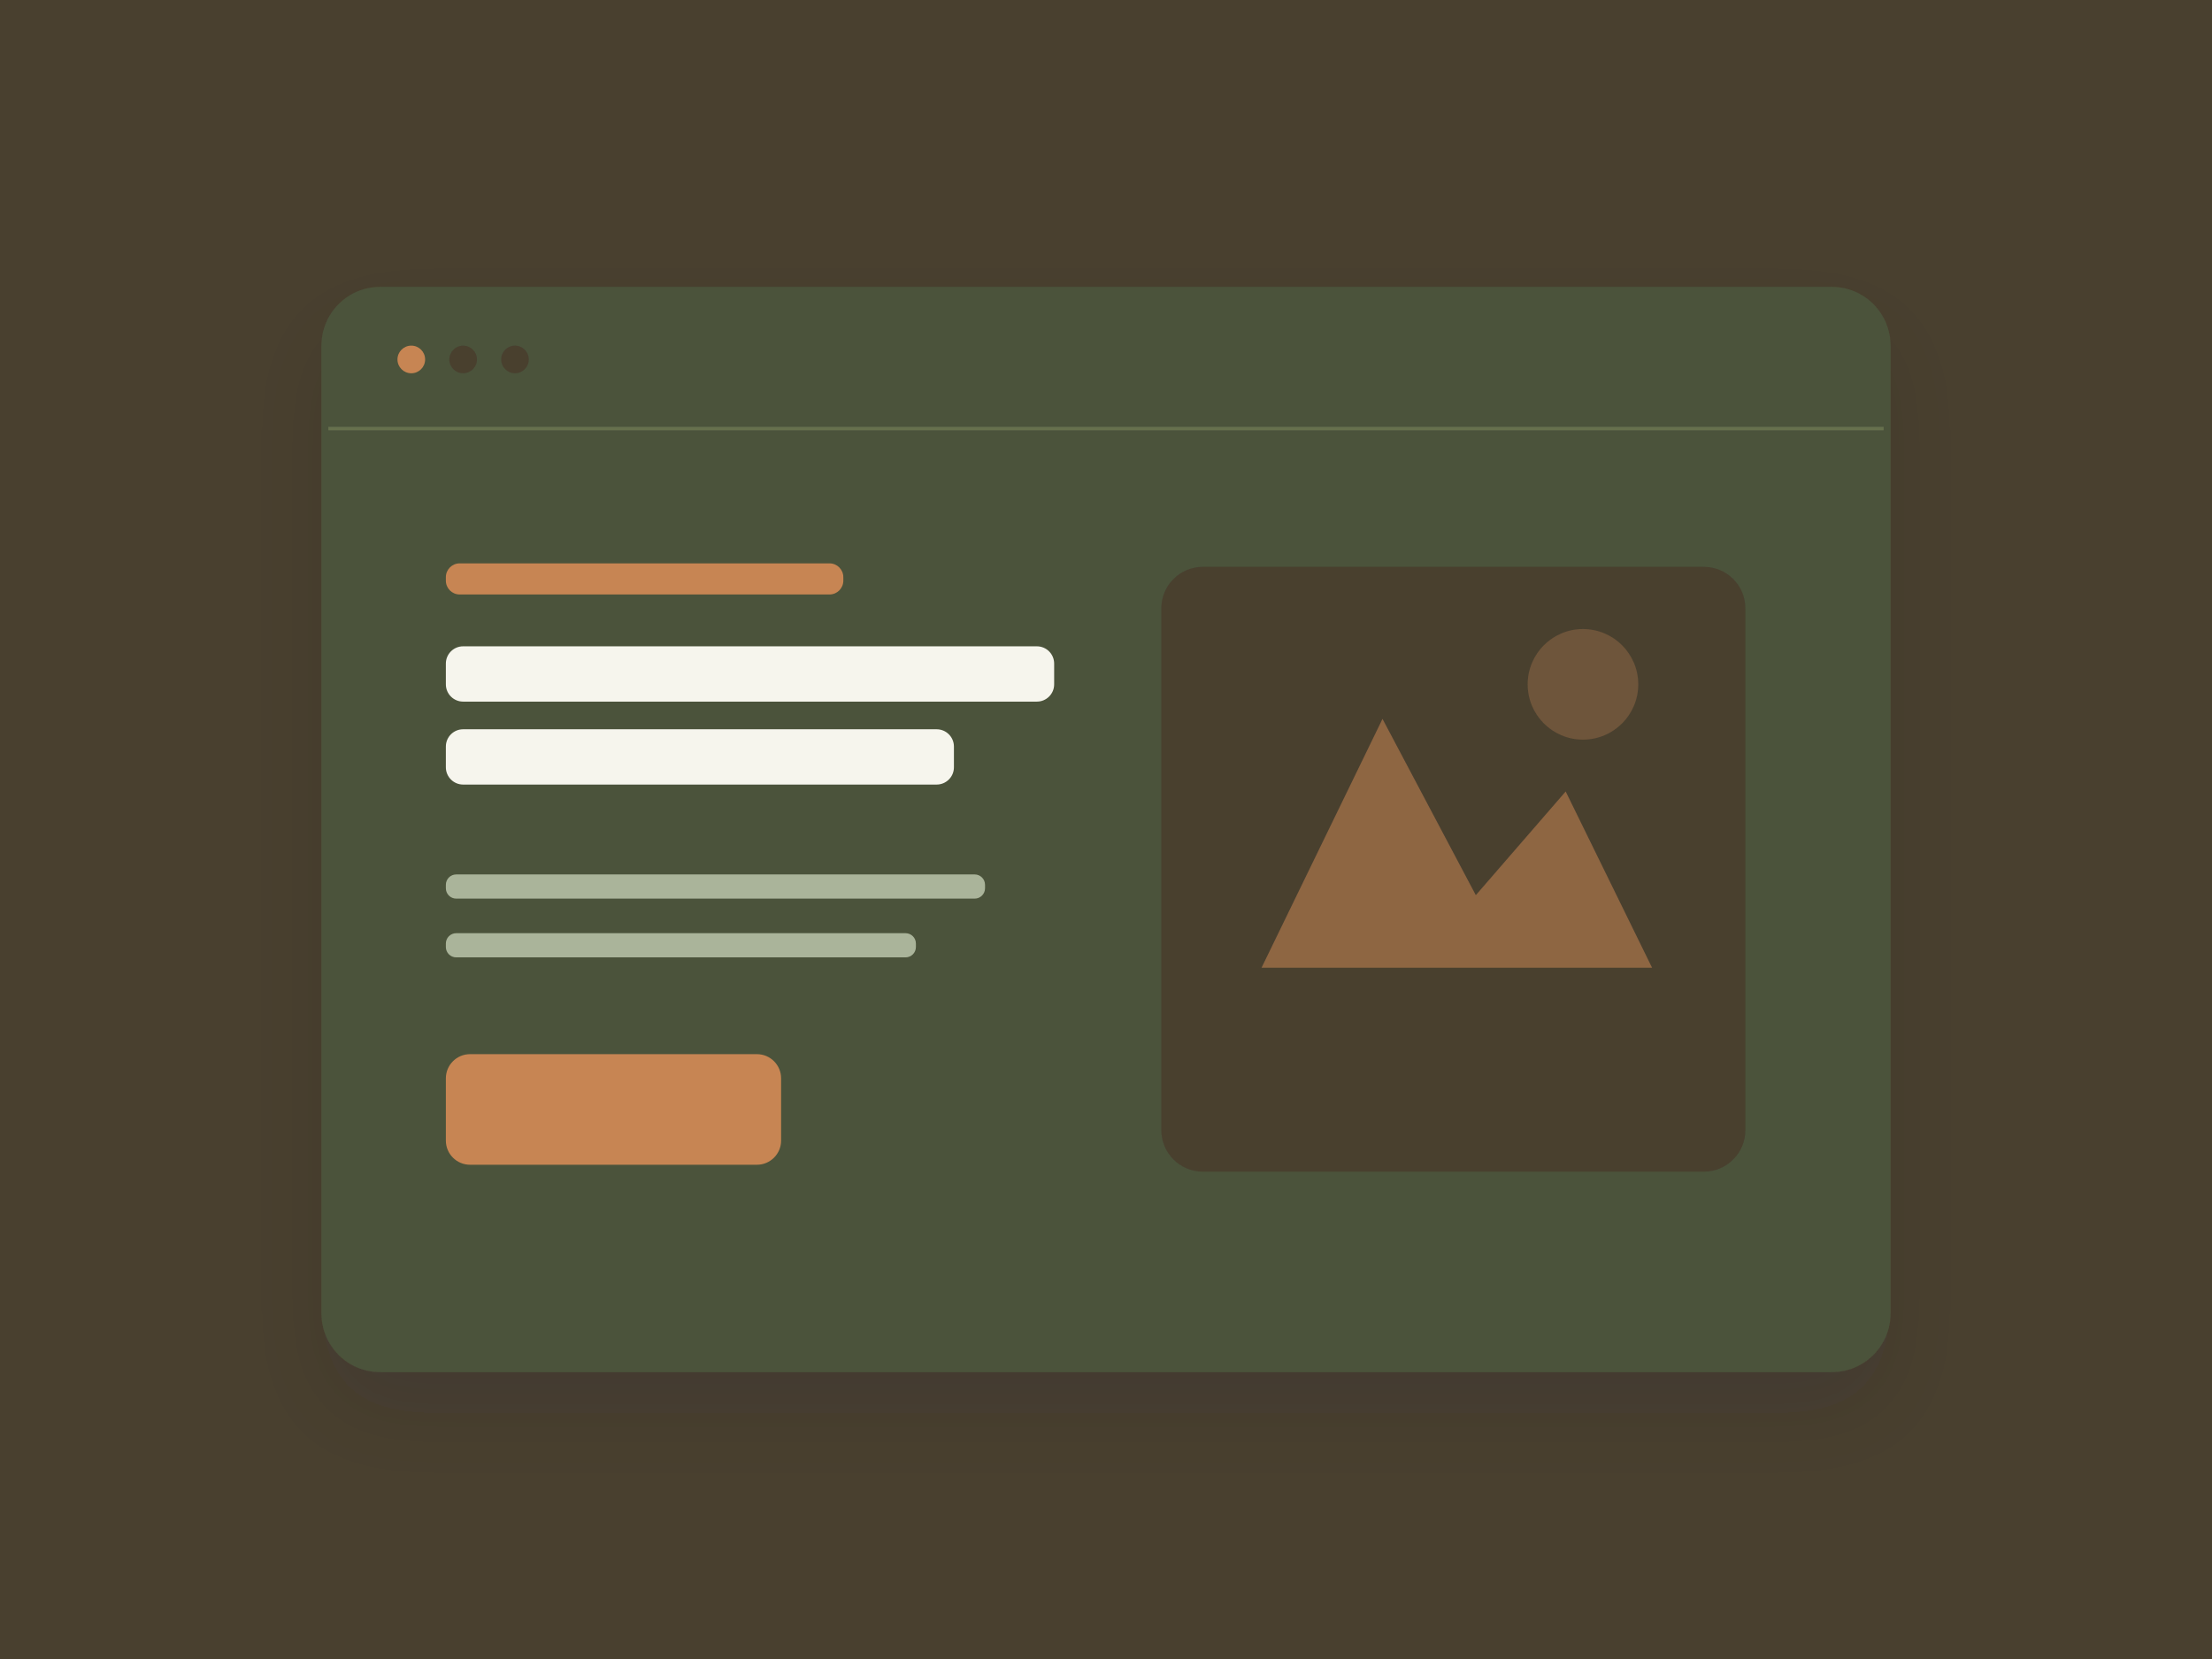
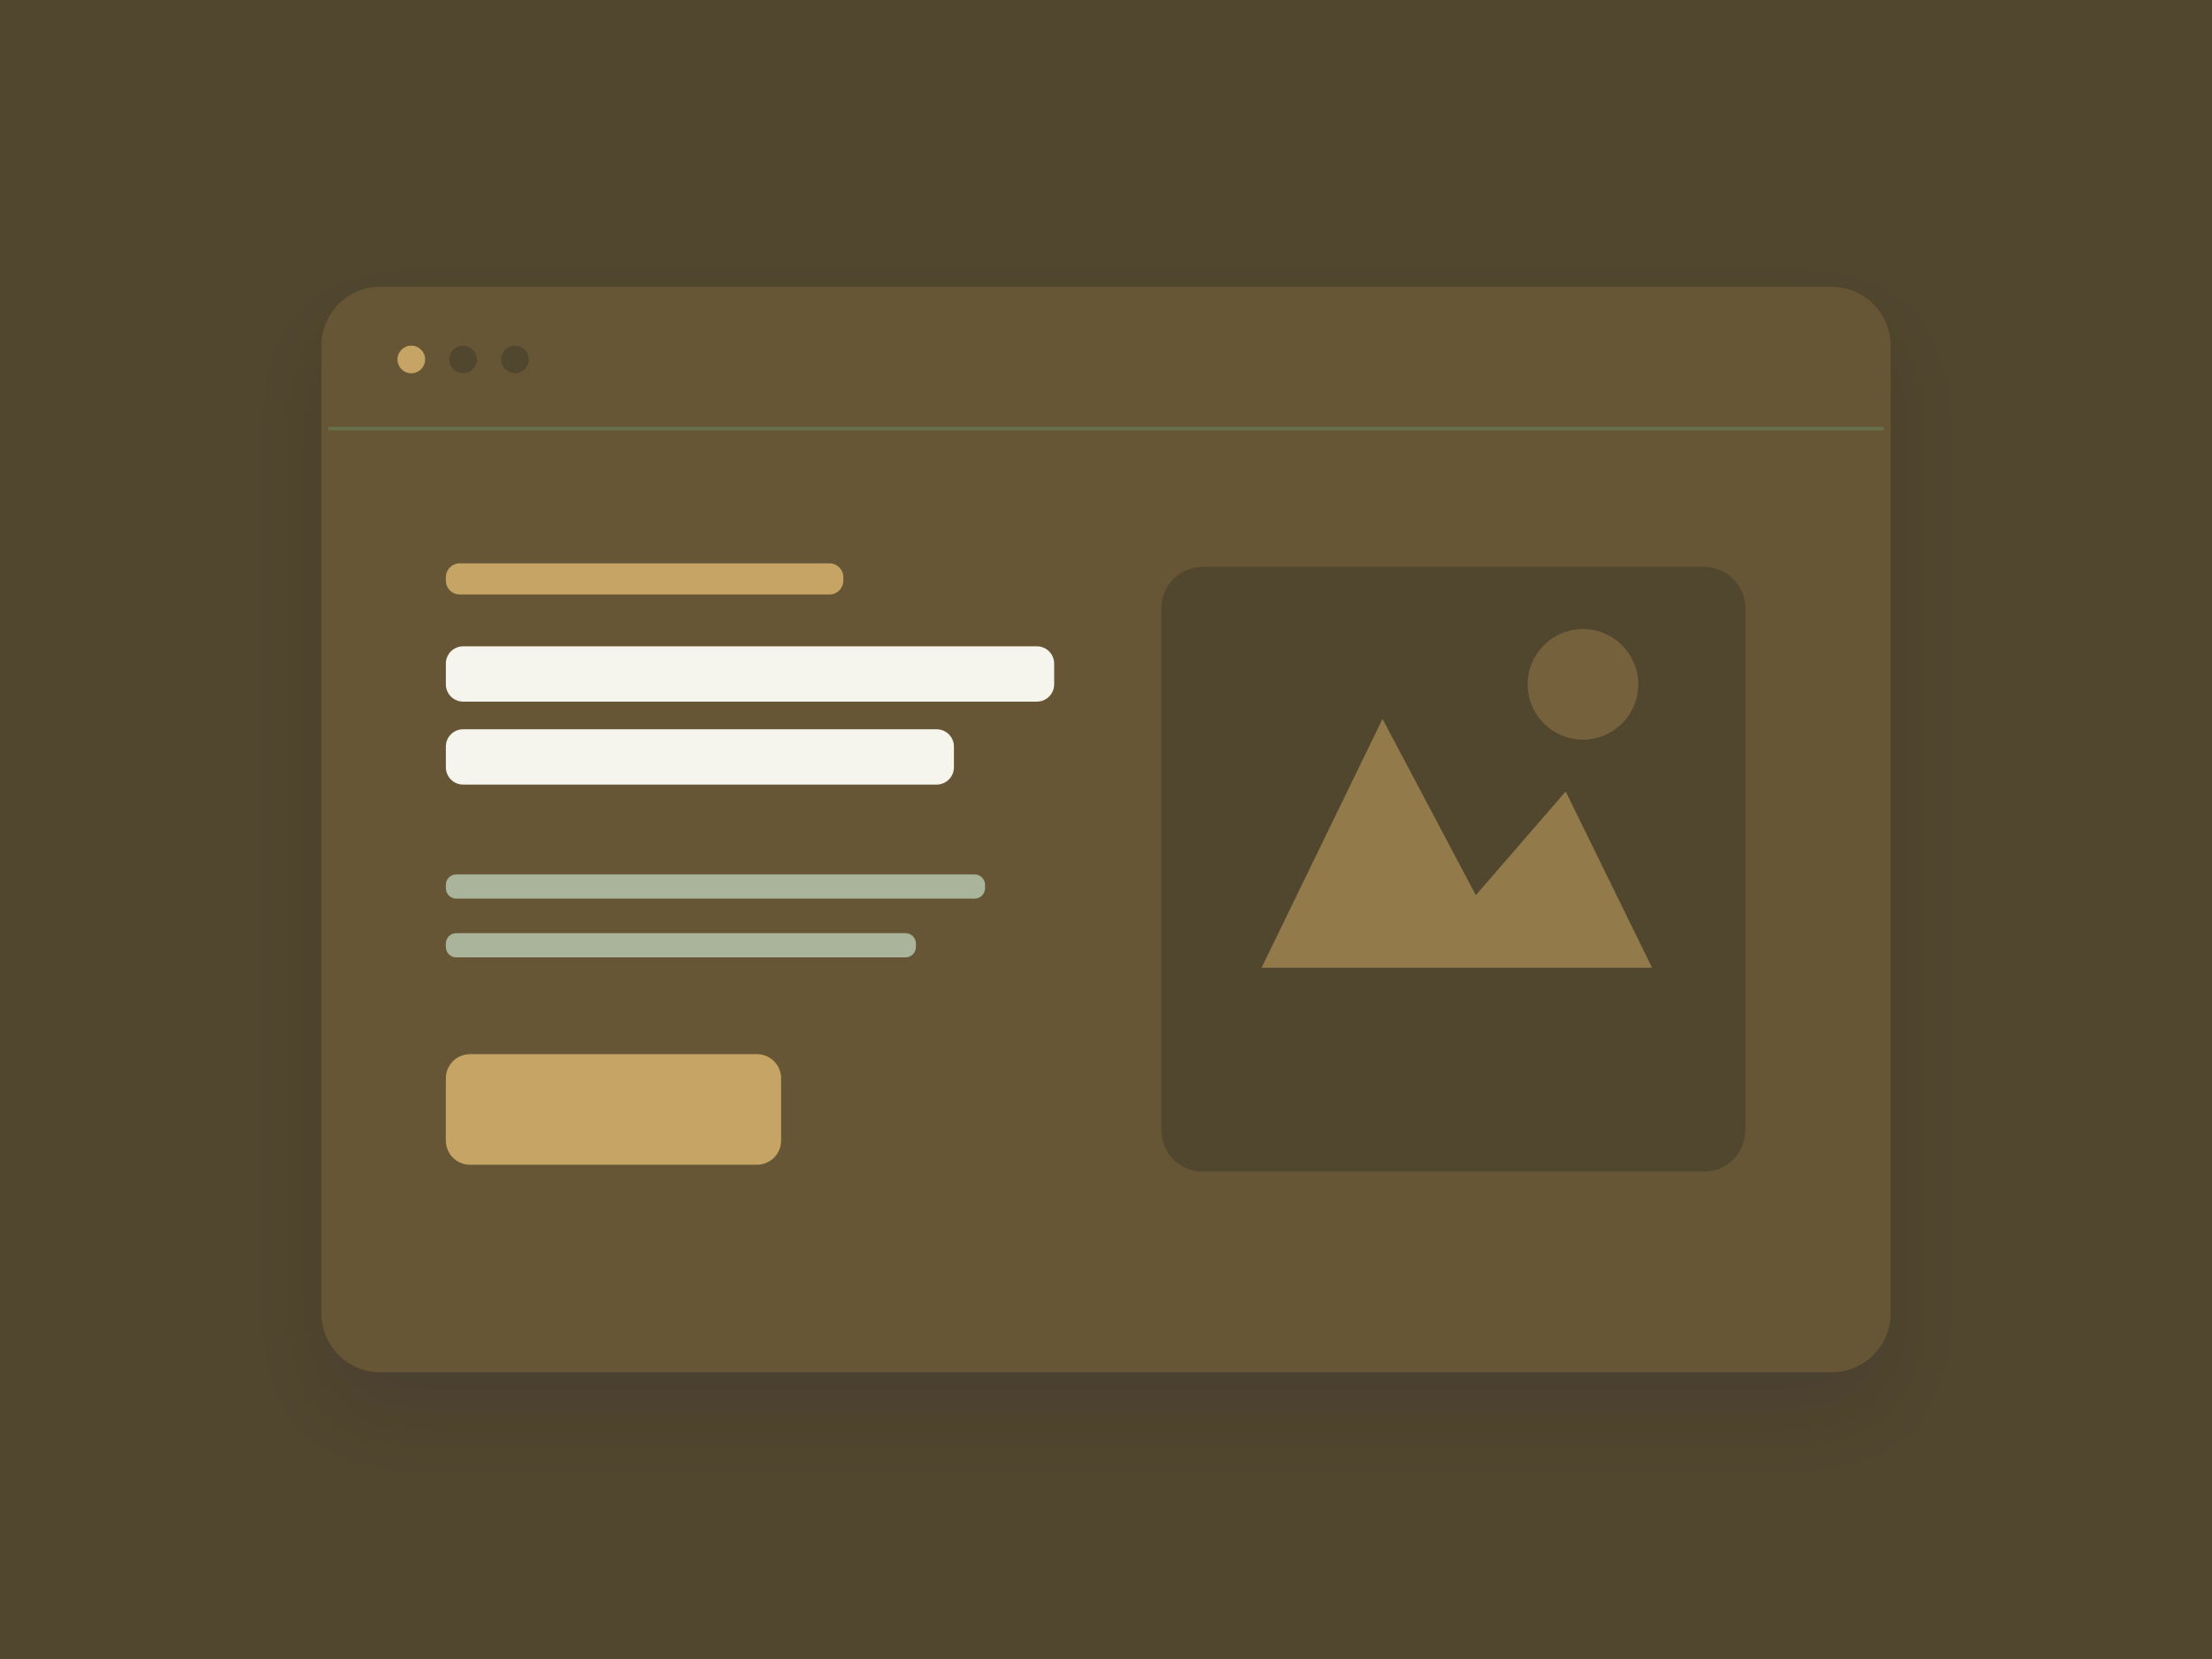
<svg xmlns="http://www.w3.org/2000/svg" width="640" height="480" viewBox="0 0 640 480">
  <defs>
    <filter id="shadow" x="-30%" y="-30%" width="160%" height="180%">
      <feDropShadow dx="0" dy="12" stdDeviation="12" flood-color="#192443" flood-opacity=".09" />
    </filter>
  </defs>
-   <rect width="640" height="480" fill="#49402F" />
+   <rect width="640" height="480" fill="#51462E" />
  <g filter="url(#shadow)">
-     <rect x="93" y="83" width="454" height="314" rx="17" fill="#4B533B" />
+     <rect x="93" y="83" width="454" height="314" rx="17" fill="#665735" />
    <path d="M95 124h450" stroke="#66704E" />
-     <circle cx="119" cy="104" r="4" fill="#C78553" />
-     <circle cx="134" cy="104" r="4" fill="#49402F" />
-     <circle cx="149" cy="104" r="4" fill="#49402F" />
-     <rect x="129" y="163" width="115" height="9" rx="4" fill="#C78553" />
+     <circle cx="119" cy="104" r="4" fill="#C6A465" />
+     <circle cx="134" cy="104" r="4" fill="#51462E" />
+     <circle cx="149" cy="104" r="4" fill="#51462E" />
+     <rect x="129" y="163" width="115" height="9" rx="4" fill="#C6A465" />
    <rect x="129" y="187" width="176" height="16" rx="5" fill="#F6F5ED" />
    <rect x="129" y="211" width="147" height="16" rx="5" fill="#F6F5ED" />
    <rect x="129" y="253" width="156" height="7" rx="3" fill="#AAB49A" />
    <rect x="129" y="270" width="136" height="7" rx="3" fill="#AAB49A" />
-     <rect x="129" y="305" width="97" height="32" rx="7" fill="#C78553" />
-     <rect x="336" y="164" width="169" height="175" rx="12" fill="#49402F" />
-     <path d="m365 280 35-72 27 51 26-30 25 51Z" fill="#C78553" opacity=".55" />
-     <circle cx="458" cy="198" r="16" fill="#C78553" opacity=".3" />
+     <rect x="129" y="305" width="97" height="32" rx="7" fill="#C6A465" />
+     <rect x="336" y="164" width="169" height="175" rx="12" fill="#51462E" />
+     <path d="m365 280 35-72 27 51 26-30 25 51Z" fill="#C6A465" opacity=".55" />
+     <circle cx="458" cy="198" r="16" fill="#C6A465" opacity=".3" />
  </g>
</svg>
